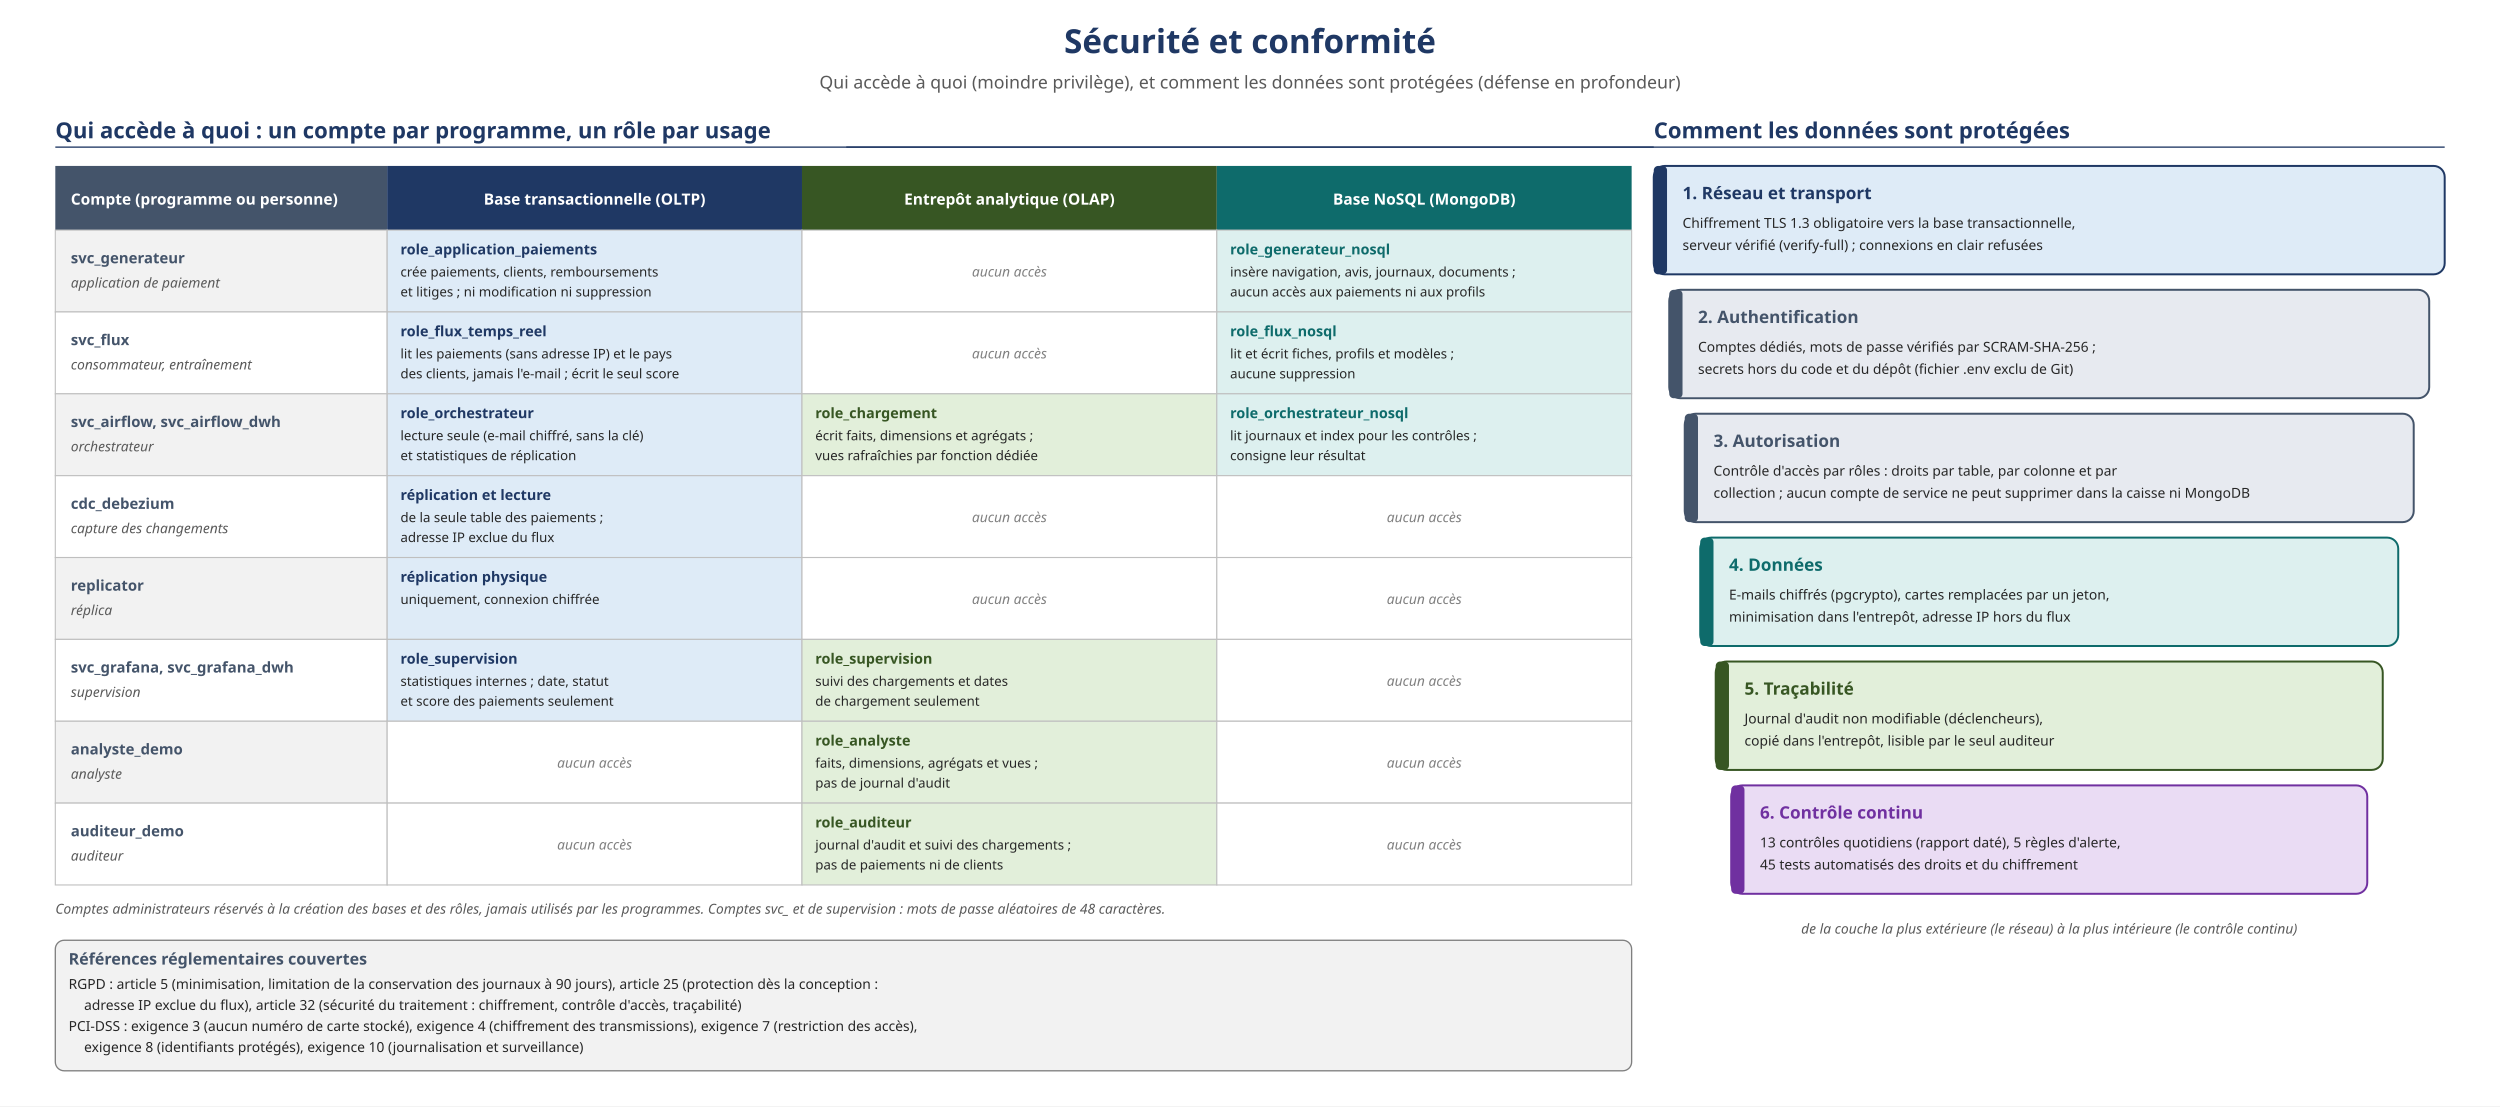
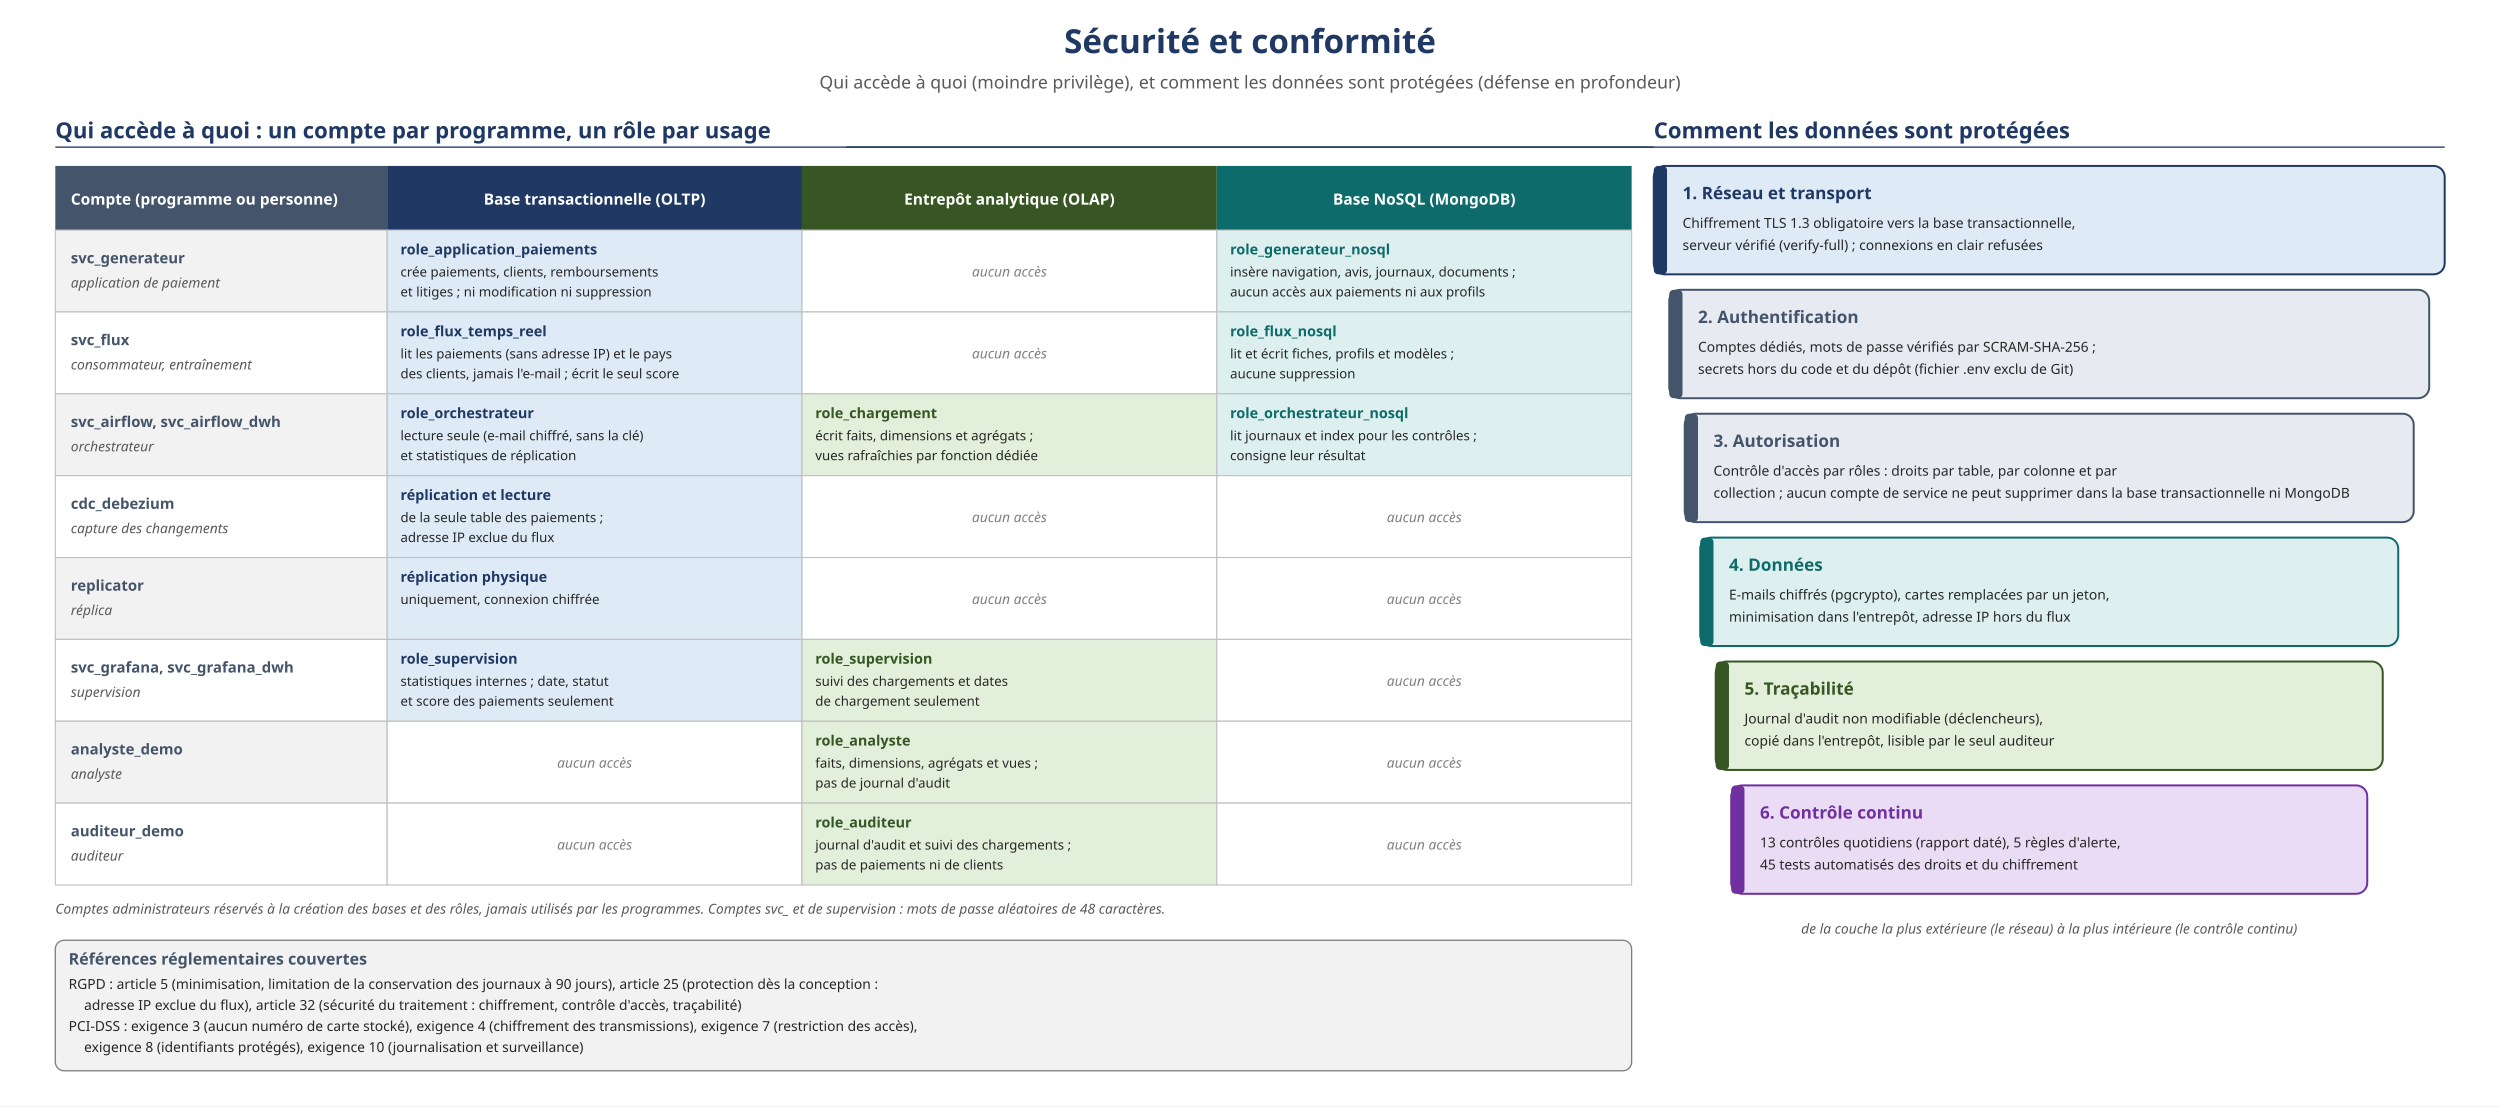
<svg xmlns="http://www.w3.org/2000/svg" width="2260" height="1000" viewBox="0 0 2260 1000">
  <defs>
    <marker id="pointe_donnees" viewBox="0 0 10 10" refX="9" refY="5" markerWidth="7" markerHeight="7" orient="auto-start-reverse">
      <path d="M0,0 L10,5 L0,10 z" fill="#1F3864" />
    </marker>
    <marker id="pointe_pilotage" viewBox="0 0 10 10" refX="9" refY="5" markerWidth="7" markerHeight="7" orient="auto-start-reverse">
      <path d="M0,0 L10,5 L0,10 z" fill="#2E75B6" />
    </marker>
    <marker id="pointe_supervision" viewBox="0 0 10 10" refX="9" refY="5" markerWidth="7" markerHeight="7" orient="auto-start-reverse">
      <path d="M0,0 L10,5 L0,10 z" fill="#595959" />
    </marker>
    <marker id="pointe_retour" viewBox="0 0 10 10" refX="9" refY="5" markerWidth="5.5" markerHeight="5.5" orient="auto-start-reverse">
      <path d="M0,0 L10,5 L0,10 z" fill="#1F3864" />
    </marker>
    <marker id="plusieurs" viewBox="0 0 16 16" refX="0" refY="8" markerWidth="16" markerHeight="16" markerUnits="userSpaceOnUse" orient="auto">
      <path d="M0,1 L15,8 M0,8 L15,8 M0,15 L15,8" stroke="#262626" stroke-width="1.6" fill="none" />
+     </marker>
+     <marker id="zero_plusieurs" viewBox="0 0 30 16" refX="0" refY="8" markerWidth="30" markerHeight="16" markerUnits="userSpaceOnUse" orient="auto">
+       <path d="M0,1 L15,8 M0,8 L15,8 M0,15 L15,8" stroke="#262626" stroke-width="1.6" fill="none" />
+       <circle cx="22" cy="8" r="5" fill="white" stroke="#262626" stroke-width="1.6" />
    </marker>
    <marker id="un" viewBox="0 0 16 16" refX="15" refY="8" markerWidth="16" markerHeight="16" markerUnits="userSpaceOnUse" orient="auto">
      <path d="M7,1 L7,15 M11,1 L11,15" stroke="#262626" stroke-width="1.6" fill="none" />
    </marker>
  </defs>
  <rect x="0" y="0" width="2260" height="1000" fill="white" />
  <text x="1130.0" y="48" font-family="Calibri, Carlito, sans-serif" font-size="30" fill="#1F3864" text-anchor="middle" font-weight="bold">Sécurité et conformité</text>
  <text x="1130.0" y="80" font-family="Calibri, Carlito, sans-serif" font-size="16" fill="#595959" text-anchor="middle">Qui accède à quoi (moindre privilège), et comment les données sont protégées (défense en profondeur)</text>
  <text x="50" y="125" font-family="Calibri, Carlito, sans-serif" font-size="20" fill="#1F3864" text-anchor="start" font-weight="bold">Qui accède à quoi : un compte par programme, un rôle par usage</text>
  <line x1="50" y1="133" x2="2210" y2="133" stroke="#1F3864" stroke-width="1.2" />
  <rect x="50" y="150" width="300" height="58" fill="#44546A" />
  <text x="64" y="185" font-family="Calibri, Carlito, sans-serif" font-size="14" fill="white" text-anchor="start" font-weight="bold">Compte (programme ou personne)</text>
  <rect x="350" y="150" width="375" height="58" fill="#1F3864" />
  <text x="537.5" y="185" font-family="Calibri, Carlito, sans-serif" font-size="14" fill="white" text-anchor="middle" font-weight="bold">Base transactionnelle (OLTP)</text>
  <rect x="725" y="150" width="375" height="58" fill="#375623" />
  <text x="912.5" y="185" font-family="Calibri, Carlito, sans-serif" font-size="14" fill="white" text-anchor="middle" font-weight="bold">Entrepôt analytique (OLAP)</text>
  <rect x="1100" y="150" width="375" height="58" fill="#0E6B6B" />
  <text x="1287.5" y="185" font-family="Calibri, Carlito, sans-serif" font-size="14" fill="white" text-anchor="middle" font-weight="bold">Base NoSQL (MongoDB)</text>
  <rect x="50" y="208" width="300" height="74" fill="#F2F2F2" stroke="#BFBFBF" stroke-width="1" />
  <text x="64" y="238" font-family="Calibri, Carlito, sans-serif" font-size="13.5" fill="#44546A" text-anchor="start" font-weight="bold">svc_generateur</text>
  <text x="64" y="260" font-family="Calibri, Carlito, sans-serif" font-size="12.5" fill="#595959" text-anchor="start" font-style="italic">application de paiement</text>
  <rect x="350" y="208" width="375" height="74" fill="#DEEBF7" stroke="#BFBFBF" stroke-width="1" />
  <text x="362" y="230" font-family="Calibri, Carlito, sans-serif" font-size="13" fill="#1F3864" text-anchor="start" font-weight="bold">role_application_paiements</text>
  <text x="362" y="250" font-family="Calibri, Carlito, sans-serif" font-size="12" fill="#262626" text-anchor="start">crée paiements, clients, remboursements</text>
  <text x="362" y="268" font-family="Calibri, Carlito, sans-serif" font-size="12" fill="#262626" text-anchor="start">et litiges ; ni modification ni suppression</text>
  <rect x="725" y="208" width="375" height="74" fill="white" stroke="#BFBFBF" stroke-width="1" />
  <text x="912.5" y="250.0" font-family="Calibri, Carlito, sans-serif" font-size="12.5" fill="#7F7F7F" text-anchor="middle" font-style="italic">aucun accès</text>
  <rect x="1100" y="208" width="375" height="74" fill="#DDF0EF" stroke="#BFBFBF" stroke-width="1" />
  <text x="1112" y="230" font-family="Calibri, Carlito, sans-serif" font-size="13" fill="#0E6B6B" text-anchor="start" font-weight="bold">role_generateur_nosql</text>
  <text x="1112" y="250" font-family="Calibri, Carlito, sans-serif" font-size="12" fill="#262626" text-anchor="start">insère navigation, avis, journaux, documents ;</text>
  <text x="1112" y="268" font-family="Calibri, Carlito, sans-serif" font-size="12" fill="#262626" text-anchor="start">aucun accès aux paiements ni aux profils</text>
  <rect x="50" y="282" width="300" height="74" fill="white" stroke="#BFBFBF" stroke-width="1" />
  <text x="64" y="312" font-family="Calibri, Carlito, sans-serif" font-size="13.5" fill="#44546A" text-anchor="start" font-weight="bold">svc_flux</text>
  <text x="64" y="334" font-family="Calibri, Carlito, sans-serif" font-size="12.5" fill="#595959" text-anchor="start" font-style="italic">consommateur, entraînement</text>
  <rect x="350" y="282" width="375" height="74" fill="#DEEBF7" stroke="#BFBFBF" stroke-width="1" />
  <text x="362" y="304" font-family="Calibri, Carlito, sans-serif" font-size="13" fill="#1F3864" text-anchor="start" font-weight="bold">role_flux_temps_reel</text>
  <text x="362" y="324" font-family="Calibri, Carlito, sans-serif" font-size="12" fill="#262626" text-anchor="start">lit les paiements (sans adresse IP) et le pays</text>
  <text x="362" y="342" font-family="Calibri, Carlito, sans-serif" font-size="12" fill="#262626" text-anchor="start">des clients, jamais l'e-mail ; écrit le seul score</text>
  <rect x="725" y="282" width="375" height="74" fill="white" stroke="#BFBFBF" stroke-width="1" />
  <text x="912.5" y="324.0" font-family="Calibri, Carlito, sans-serif" font-size="12.5" fill="#7F7F7F" text-anchor="middle" font-style="italic">aucun accès</text>
  <rect x="1100" y="282" width="375" height="74" fill="#DDF0EF" stroke="#BFBFBF" stroke-width="1" />
  <text x="1112" y="304" font-family="Calibri, Carlito, sans-serif" font-size="13" fill="#0E6B6B" text-anchor="start" font-weight="bold">role_flux_nosql</text>
  <text x="1112" y="324" font-family="Calibri, Carlito, sans-serif" font-size="12" fill="#262626" text-anchor="start">lit et écrit fiches, profils et modèles ;</text>
  <text x="1112" y="342" font-family="Calibri, Carlito, sans-serif" font-size="12" fill="#262626" text-anchor="start">aucune suppression</text>
  <rect x="50" y="356" width="300" height="74" fill="#F2F2F2" stroke="#BFBFBF" stroke-width="1" />
  <text x="64" y="386" font-family="Calibri, Carlito, sans-serif" font-size="13.5" fill="#44546A" text-anchor="start" font-weight="bold">svc_airflow, svc_airflow_dwh</text>
  <text x="64" y="408" font-family="Calibri, Carlito, sans-serif" font-size="12.5" fill="#595959" text-anchor="start" font-style="italic">orchestrateur</text>
  <rect x="350" y="356" width="375" height="74" fill="#DEEBF7" stroke="#BFBFBF" stroke-width="1" />
  <text x="362" y="378" font-family="Calibri, Carlito, sans-serif" font-size="13" fill="#1F3864" text-anchor="start" font-weight="bold">role_orchestrateur</text>
  <text x="362" y="398" font-family="Calibri, Carlito, sans-serif" font-size="12" fill="#262626" text-anchor="start">lecture seule (e-mail chiffré, sans la clé)</text>
  <text x="362" y="416" font-family="Calibri, Carlito, sans-serif" font-size="12" fill="#262626" text-anchor="start">et statistiques de réplication</text>
  <rect x="725" y="356" width="375" height="74" fill="#E2EFDA" stroke="#BFBFBF" stroke-width="1" />
  <text x="737" y="378" font-family="Calibri, Carlito, sans-serif" font-size="13" fill="#375623" text-anchor="start" font-weight="bold">role_chargement</text>
  <text x="737" y="398" font-family="Calibri, Carlito, sans-serif" font-size="12" fill="#262626" text-anchor="start">écrit faits, dimensions et agrégats ;</text>
  <text x="737" y="416" font-family="Calibri, Carlito, sans-serif" font-size="12" fill="#262626" text-anchor="start">vues rafraîchies par fonction dédiée</text>
  <rect x="1100" y="356" width="375" height="74" fill="#DDF0EF" stroke="#BFBFBF" stroke-width="1" />
  <text x="1112" y="378" font-family="Calibri, Carlito, sans-serif" font-size="13" fill="#0E6B6B" text-anchor="start" font-weight="bold">role_orchestrateur_nosql</text>
  <text x="1112" y="398" font-family="Calibri, Carlito, sans-serif" font-size="12" fill="#262626" text-anchor="start">lit journaux et index pour les contrôles ;</text>
  <text x="1112" y="416" font-family="Calibri, Carlito, sans-serif" font-size="12" fill="#262626" text-anchor="start">consigne leur résultat</text>
  <rect x="50" y="430" width="300" height="74" fill="white" stroke="#BFBFBF" stroke-width="1" />
  <text x="64" y="460" font-family="Calibri, Carlito, sans-serif" font-size="13.5" fill="#44546A" text-anchor="start" font-weight="bold">cdc_debezium</text>
  <text x="64" y="482" font-family="Calibri, Carlito, sans-serif" font-size="12.5" fill="#595959" text-anchor="start" font-style="italic">capture des changements</text>
  <rect x="350" y="430" width="375" height="74" fill="#DEEBF7" stroke="#BFBFBF" stroke-width="1" />
  <text x="362" y="452" font-family="Calibri, Carlito, sans-serif" font-size="13" fill="#1F3864" text-anchor="start" font-weight="bold">réplication et lecture</text>
  <text x="362" y="472" font-family="Calibri, Carlito, sans-serif" font-size="12" fill="#262626" text-anchor="start">de la seule table des paiements ;</text>
  <text x="362" y="490" font-family="Calibri, Carlito, sans-serif" font-size="12" fill="#262626" text-anchor="start">adresse IP exclue du flux</text>
  <rect x="725" y="430" width="375" height="74" fill="white" stroke="#BFBFBF" stroke-width="1" />
  <text x="912.5" y="472.0" font-family="Calibri, Carlito, sans-serif" font-size="12.5" fill="#7F7F7F" text-anchor="middle" font-style="italic">aucun accès</text>
  <rect x="1100" y="430" width="375" height="74" fill="white" stroke="#BFBFBF" stroke-width="1" />
  <text x="1287.5" y="472.0" font-family="Calibri, Carlito, sans-serif" font-size="12.5" fill="#7F7F7F" text-anchor="middle" font-style="italic">aucun accès</text>
  <rect x="50" y="504" width="300" height="74" fill="#F2F2F2" stroke="#BFBFBF" stroke-width="1" />
  <text x="64" y="534" font-family="Calibri, Carlito, sans-serif" font-size="13.5" fill="#44546A" text-anchor="start" font-weight="bold">replicator</text>
  <text x="64" y="556" font-family="Calibri, Carlito, sans-serif" font-size="12.5" fill="#595959" text-anchor="start" font-style="italic">réplica</text>
  <rect x="350" y="504" width="375" height="74" fill="#DEEBF7" stroke="#BFBFBF" stroke-width="1" />
  <text x="362" y="526" font-family="Calibri, Carlito, sans-serif" font-size="13" fill="#1F3864" text-anchor="start" font-weight="bold">réplication physique</text>
  <text x="362" y="546" font-family="Calibri, Carlito, sans-serif" font-size="12" fill="#262626" text-anchor="start">uniquement, connexion chiffrée</text>
  <rect x="725" y="504" width="375" height="74" fill="white" stroke="#BFBFBF" stroke-width="1" />
  <text x="912.5" y="546.0" font-family="Calibri, Carlito, sans-serif" font-size="12.5" fill="#7F7F7F" text-anchor="middle" font-style="italic">aucun accès</text>
  <rect x="1100" y="504" width="375" height="74" fill="white" stroke="#BFBFBF" stroke-width="1" />
  <text x="1287.5" y="546.0" font-family="Calibri, Carlito, sans-serif" font-size="12.5" fill="#7F7F7F" text-anchor="middle" font-style="italic">aucun accès</text>
  <rect x="50" y="578" width="300" height="74" fill="white" stroke="#BFBFBF" stroke-width="1" />
  <text x="64" y="608" font-family="Calibri, Carlito, sans-serif" font-size="13.5" fill="#44546A" text-anchor="start" font-weight="bold">svc_grafana, svc_grafana_dwh</text>
  <text x="64" y="630" font-family="Calibri, Carlito, sans-serif" font-size="12.5" fill="#595959" text-anchor="start" font-style="italic">supervision</text>
  <rect x="350" y="578" width="375" height="74" fill="#DEEBF7" stroke="#BFBFBF" stroke-width="1" />
  <text x="362" y="600" font-family="Calibri, Carlito, sans-serif" font-size="13" fill="#1F3864" text-anchor="start" font-weight="bold">role_supervision</text>
  <text x="362" y="620" font-family="Calibri, Carlito, sans-serif" font-size="12" fill="#262626" text-anchor="start">statistiques internes ; date, statut</text>
  <text x="362" y="638" font-family="Calibri, Carlito, sans-serif" font-size="12" fill="#262626" text-anchor="start">et score des paiements seulement</text>
  <rect x="725" y="578" width="375" height="74" fill="#E2EFDA" stroke="#BFBFBF" stroke-width="1" />
  <text x="737" y="600" font-family="Calibri, Carlito, sans-serif" font-size="13" fill="#375623" text-anchor="start" font-weight="bold">role_supervision</text>
  <text x="737" y="620" font-family="Calibri, Carlito, sans-serif" font-size="12" fill="#262626" text-anchor="start">suivi des chargements et dates</text>
  <text x="737" y="638" font-family="Calibri, Carlito, sans-serif" font-size="12" fill="#262626" text-anchor="start">de chargement seulement</text>
  <rect x="1100" y="578" width="375" height="74" fill="white" stroke="#BFBFBF" stroke-width="1" />
  <text x="1287.5" y="620.0" font-family="Calibri, Carlito, sans-serif" font-size="12.5" fill="#7F7F7F" text-anchor="middle" font-style="italic">aucun accès</text>
  <rect x="50" y="652" width="300" height="74" fill="#F2F2F2" stroke="#BFBFBF" stroke-width="1" />
  <text x="64" y="682" font-family="Calibri, Carlito, sans-serif" font-size="13.5" fill="#44546A" text-anchor="start" font-weight="bold">analyste_demo</text>
  <text x="64" y="704" font-family="Calibri, Carlito, sans-serif" font-size="12.5" fill="#595959" text-anchor="start" font-style="italic">analyste</text>
  <rect x="350" y="652" width="375" height="74" fill="white" stroke="#BFBFBF" stroke-width="1" />
  <text x="537.5" y="694.0" font-family="Calibri, Carlito, sans-serif" font-size="12.5" fill="#7F7F7F" text-anchor="middle" font-style="italic">aucun accès</text>
  <rect x="725" y="652" width="375" height="74" fill="#E2EFDA" stroke="#BFBFBF" stroke-width="1" />
  <text x="737" y="674" font-family="Calibri, Carlito, sans-serif" font-size="13" fill="#375623" text-anchor="start" font-weight="bold">role_analyste</text>
  <text x="737" y="694" font-family="Calibri, Carlito, sans-serif" font-size="12" fill="#262626" text-anchor="start">faits, dimensions, agrégats et vues ;</text>
  <text x="737" y="712" font-family="Calibri, Carlito, sans-serif" font-size="12" fill="#262626" text-anchor="start">pas de journal d'audit</text>
  <rect x="1100" y="652" width="375" height="74" fill="white" stroke="#BFBFBF" stroke-width="1" />
  <text x="1287.5" y="694.0" font-family="Calibri, Carlito, sans-serif" font-size="12.5" fill="#7F7F7F" text-anchor="middle" font-style="italic">aucun accès</text>
  <rect x="50" y="726" width="300" height="74" fill="white" stroke="#BFBFBF" stroke-width="1" />
  <text x="64" y="756" font-family="Calibri, Carlito, sans-serif" font-size="13.5" fill="#44546A" text-anchor="start" font-weight="bold">auditeur_demo</text>
  <text x="64" y="778" font-family="Calibri, Carlito, sans-serif" font-size="12.5" fill="#595959" text-anchor="start" font-style="italic">auditeur</text>
  <rect x="350" y="726" width="375" height="74" fill="white" stroke="#BFBFBF" stroke-width="1" />
  <text x="537.5" y="768.0" font-family="Calibri, Carlito, sans-serif" font-size="12.5" fill="#7F7F7F" text-anchor="middle" font-style="italic">aucun accès</text>
  <rect x="725" y="726" width="375" height="74" fill="#E2EFDA" stroke="#BFBFBF" stroke-width="1" />
  <text x="737" y="748" font-family="Calibri, Carlito, sans-serif" font-size="13" fill="#375623" text-anchor="start" font-weight="bold">role_auditeur</text>
  <text x="737" y="768" font-family="Calibri, Carlito, sans-serif" font-size="12" fill="#262626" text-anchor="start">journal d'audit et suivi des chargements ;</text>
  <text x="737" y="786" font-family="Calibri, Carlito, sans-serif" font-size="12" fill="#262626" text-anchor="start">pas de paiements ni de clients</text>
  <rect x="1100" y="726" width="375" height="74" fill="white" stroke="#BFBFBF" stroke-width="1" />
  <text x="1287.5" y="768.0" font-family="Calibri, Carlito, sans-serif" font-size="12.5" fill="#7F7F7F" text-anchor="middle" font-style="italic">aucun accès</text>
  <text x="50" y="826" font-family="Calibri, Carlito, sans-serif" font-size="12.5" fill="#595959" text-anchor="start" font-style="italic">Comptes administrateurs réservés à la création des bases et des rôles, jamais utilisés par les programmes. Comptes svc_ et de supervision : mots de passe aléatoires de 48 caractères.</text>
  <text x="1495" y="125" font-family="Calibri, Carlito, sans-serif" font-size="20" fill="#1F3864" text-anchor="start" font-weight="bold">Comment les données sont protégées</text>
  <line x1="1495" y1="133" x2="765" y2="133" stroke="#1F3864" stroke-width="1.2" />
  <rect x="1495" y="150" width="715" height="98" rx="10" fill="#DEEBF7" stroke="#1F3864" stroke-width="1.8" />
  <rect x="1495" y="150" width="12" height="98" rx="4" fill="#1F3864" />
  <text x="1521" y="180" font-family="Calibri, Carlito, sans-serif" font-size="15.5" fill="#1F3864" text-anchor="start" font-weight="bold">1. Réseau et transport</text>
  <text x="1521" y="206" font-family="Calibri, Carlito, sans-serif" font-size="12.5" fill="#262626" text-anchor="start">Chiffrement TLS 1.3 obligatoire vers la base transactionnelle,</text>
  <text x="1521" y="226" font-family="Calibri, Carlito, sans-serif" font-size="12.5" fill="#262626" text-anchor="start">serveur vérifié (verify-full) ; connexions en clair refusées</text>
  <rect x="1509" y="262" width="687" height="98" rx="10" fill="#E7EAF0" stroke="#44546A" stroke-width="1.8" />
  <rect x="1509" y="262" width="12" height="98" rx="4" fill="#44546A" />
  <text x="1535" y="292" font-family="Calibri, Carlito, sans-serif" font-size="15.5" fill="#44546A" text-anchor="start" font-weight="bold">2. Authentification</text>
  <text x="1535" y="318" font-family="Calibri, Carlito, sans-serif" font-size="12.5" fill="#262626" text-anchor="start">Comptes dédiés, mots de passe vérifiés par SCRAM-SHA-256 ;</text>
  <text x="1535" y="338" font-family="Calibri, Carlito, sans-serif" font-size="12.5" fill="#262626" text-anchor="start">secrets hors du code et du dépôt (fichier .env exclu de Git)</text>
  <rect x="1523" y="374" width="659" height="98" rx="10" fill="#E7EAF0" stroke="#44546A" stroke-width="1.8" />
  <rect x="1523" y="374" width="12" height="98" rx="4" fill="#44546A" />
  <text x="1549" y="404" font-family="Calibri, Carlito, sans-serif" font-size="15.5" fill="#44546A" text-anchor="start" font-weight="bold">3. Autorisation</text>
  <text x="1549" y="430" font-family="Calibri, Carlito, sans-serif" font-size="12.5" fill="#262626" text-anchor="start">Contrôle d'accès par rôles : droits par table, par colonne et par</text>
-   <text x="1549" y="450" font-family="Calibri, Carlito, sans-serif" font-size="12.5" fill="#262626" text-anchor="start">collection ; aucun compte de service ne peut supprimer dans la caisse ni MongoDB</text>
+   <text x="1549" y="450" font-family="Calibri, Carlito, sans-serif" font-size="12.5" fill="#262626" text-anchor="start">collection ; aucun compte de service ne peut supprimer dans la base transactionnelle ni MongoDB</text>
  <rect x="1537" y="486" width="631" height="98" rx="10" fill="#DDF0EF" stroke="#0E6B6B" stroke-width="1.8" />
  <rect x="1537" y="486" width="12" height="98" rx="4" fill="#0E6B6B" />
  <text x="1563" y="516" font-family="Calibri, Carlito, sans-serif" font-size="15.5" fill="#0E6B6B" text-anchor="start" font-weight="bold">4. Données</text>
  <text x="1563" y="542" font-family="Calibri, Carlito, sans-serif" font-size="12.5" fill="#262626" text-anchor="start">E-mails chiffrés (pgcrypto), cartes remplacées par un jeton,</text>
  <text x="1563" y="562" font-family="Calibri, Carlito, sans-serif" font-size="12.5" fill="#262626" text-anchor="start">minimisation dans l'entrepôt, adresse IP hors du flux</text>
  <rect x="1551" y="598" width="603" height="98" rx="10" fill="#E2EFDA" stroke="#375623" stroke-width="1.8" />
  <rect x="1551" y="598" width="12" height="98" rx="4" fill="#375623" />
  <text x="1577" y="628" font-family="Calibri, Carlito, sans-serif" font-size="15.5" fill="#375623" text-anchor="start" font-weight="bold">5. Traçabilité</text>
  <text x="1577" y="654" font-family="Calibri, Carlito, sans-serif" font-size="12.5" fill="#262626" text-anchor="start">Journal d'audit non modifiable (déclencheurs),</text>
  <text x="1577" y="674" font-family="Calibri, Carlito, sans-serif" font-size="12.5" fill="#262626" text-anchor="start">copié dans l'entrepôt, lisible par le seul auditeur</text>
  <rect x="1565" y="710" width="575" height="98" rx="10" fill="#EADCF4" stroke="#7030A0" stroke-width="1.8" />
  <rect x="1565" y="710" width="12" height="98" rx="4" fill="#7030A0" />
  <text x="1591" y="740" font-family="Calibri, Carlito, sans-serif" font-size="15.5" fill="#7030A0" text-anchor="start" font-weight="bold">6. Contrôle continu</text>
  <text x="1591" y="766" font-family="Calibri, Carlito, sans-serif" font-size="12.5" fill="#262626" text-anchor="start">13 contrôles quotidiens (rapport daté), 5 règles d'alerte,</text>
  <text x="1591" y="786" font-family="Calibri, Carlito, sans-serif" font-size="12.5" fill="#262626" text-anchor="start">45 tests automatisés des droits et du chiffrement</text>
  <text x="1852.5" y="844" font-family="Calibri, Carlito, sans-serif" font-size="12.5" fill="#595959" text-anchor="middle" font-style="italic">de la couche la plus extérieure (le réseau) à la plus intérieure (le contrôle continu)</text>
  <rect x="50" y="850" width="1425" height="118" rx="8" fill="#F2F2F2" stroke="#7F7F7F" stroke-width="1.2" />
  <text x="62" y="872" font-family="Calibri, Carlito, sans-serif" font-size="14.5" fill="#44546A" text-anchor="start" font-weight="bold">Références réglementaires couvertes</text>
  <text x="62" y="894" font-family="Calibri, Carlito, sans-serif" font-size="12.5" fill="#262626" text-anchor="start">RGPD : article 5 (minimisation, limitation de la conservation des journaux à 90 jours), article 25 (protection dès la conception :</text>
  <text x="76" y="913" font-family="Calibri, Carlito, sans-serif" font-size="12.5" fill="#262626" text-anchor="start">adresse IP exclue du flux), article 32 (sécurité du traitement : chiffrement, contrôle d'accès, traçabilité)</text>
  <text x="62" y="932" font-family="Calibri, Carlito, sans-serif" font-size="12.5" fill="#262626" text-anchor="start">PCI-DSS : exigence 3 (aucun numéro de carte stocké), exigence 4 (chiffrement des transmissions), exigence 7 (restriction des accès),</text>
  <text x="76" y="951" font-family="Calibri, Carlito, sans-serif" font-size="12.5" fill="#262626" text-anchor="start">exigence 8 (identifiants protégés), exigence 10 (journalisation et surveillance)</text>
</svg>
